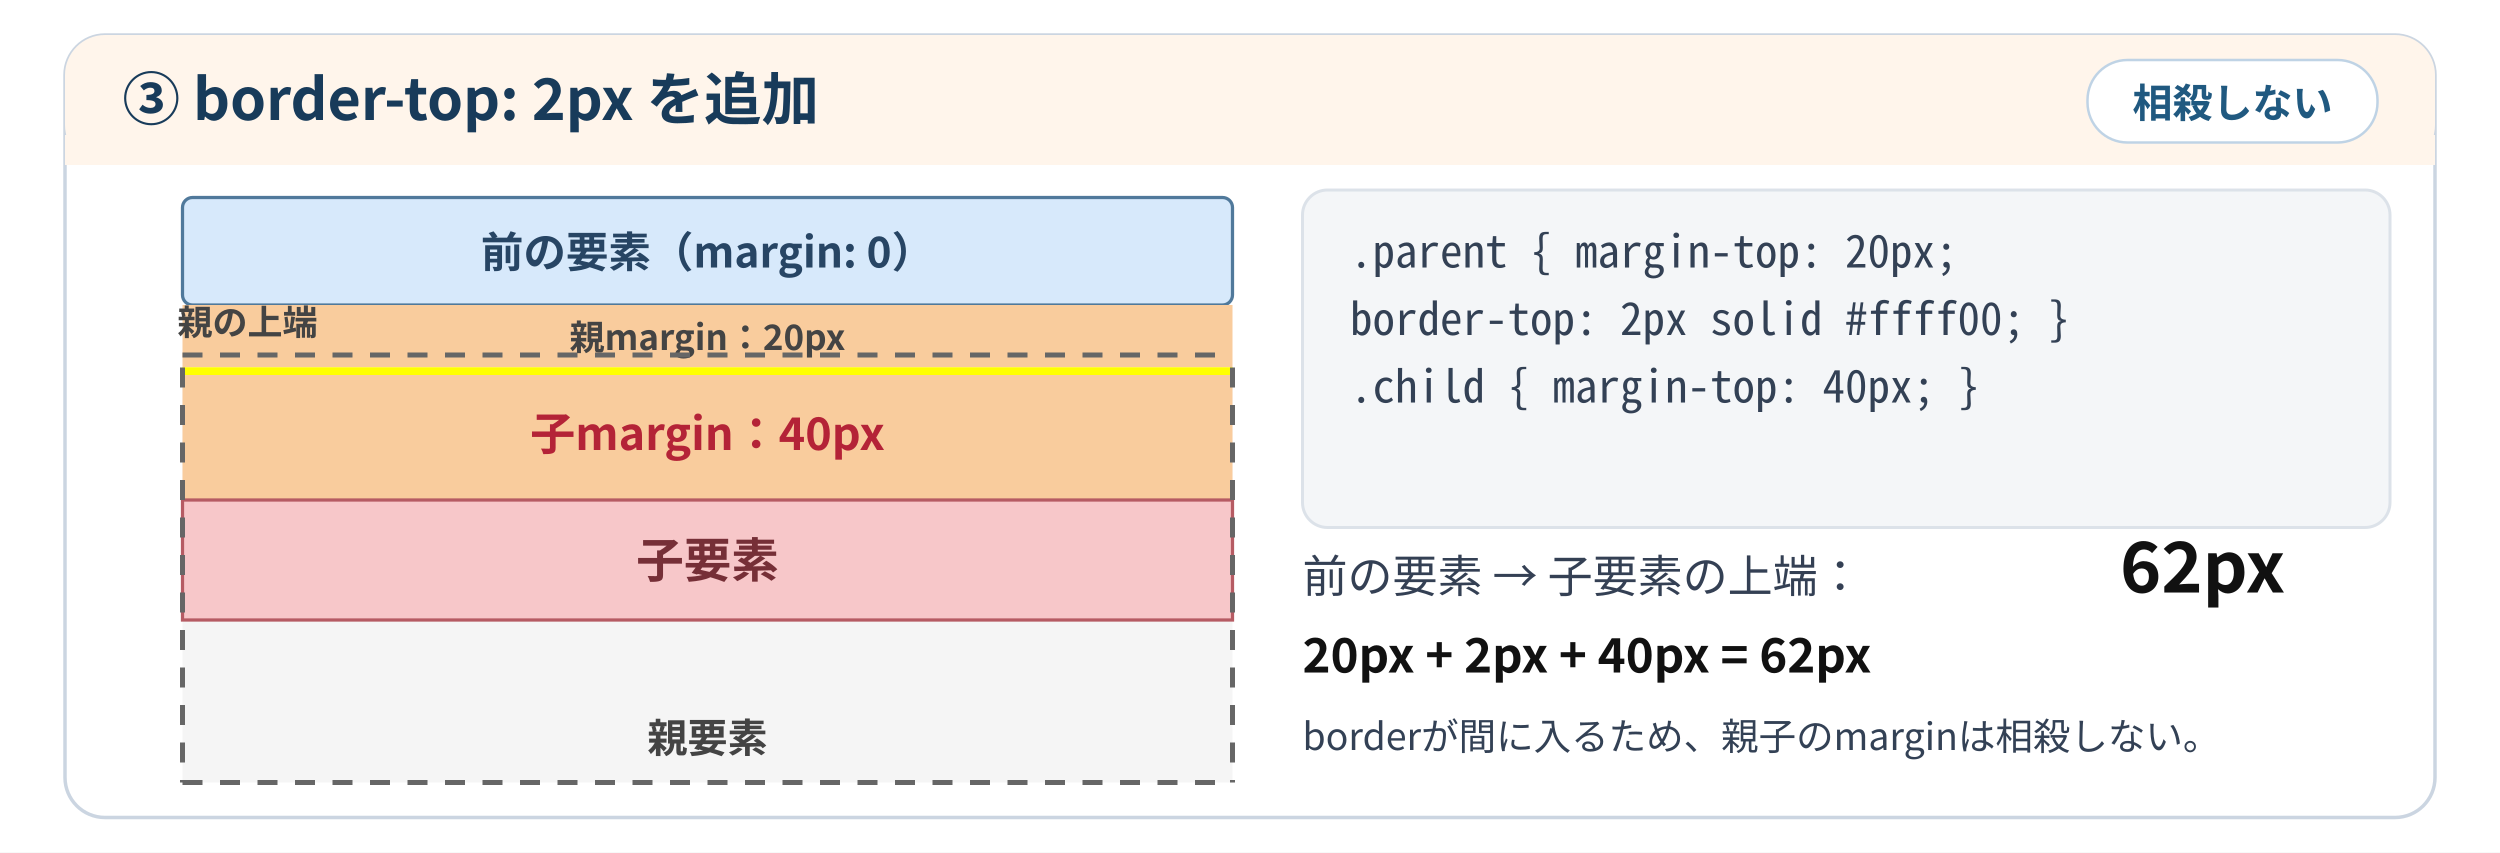
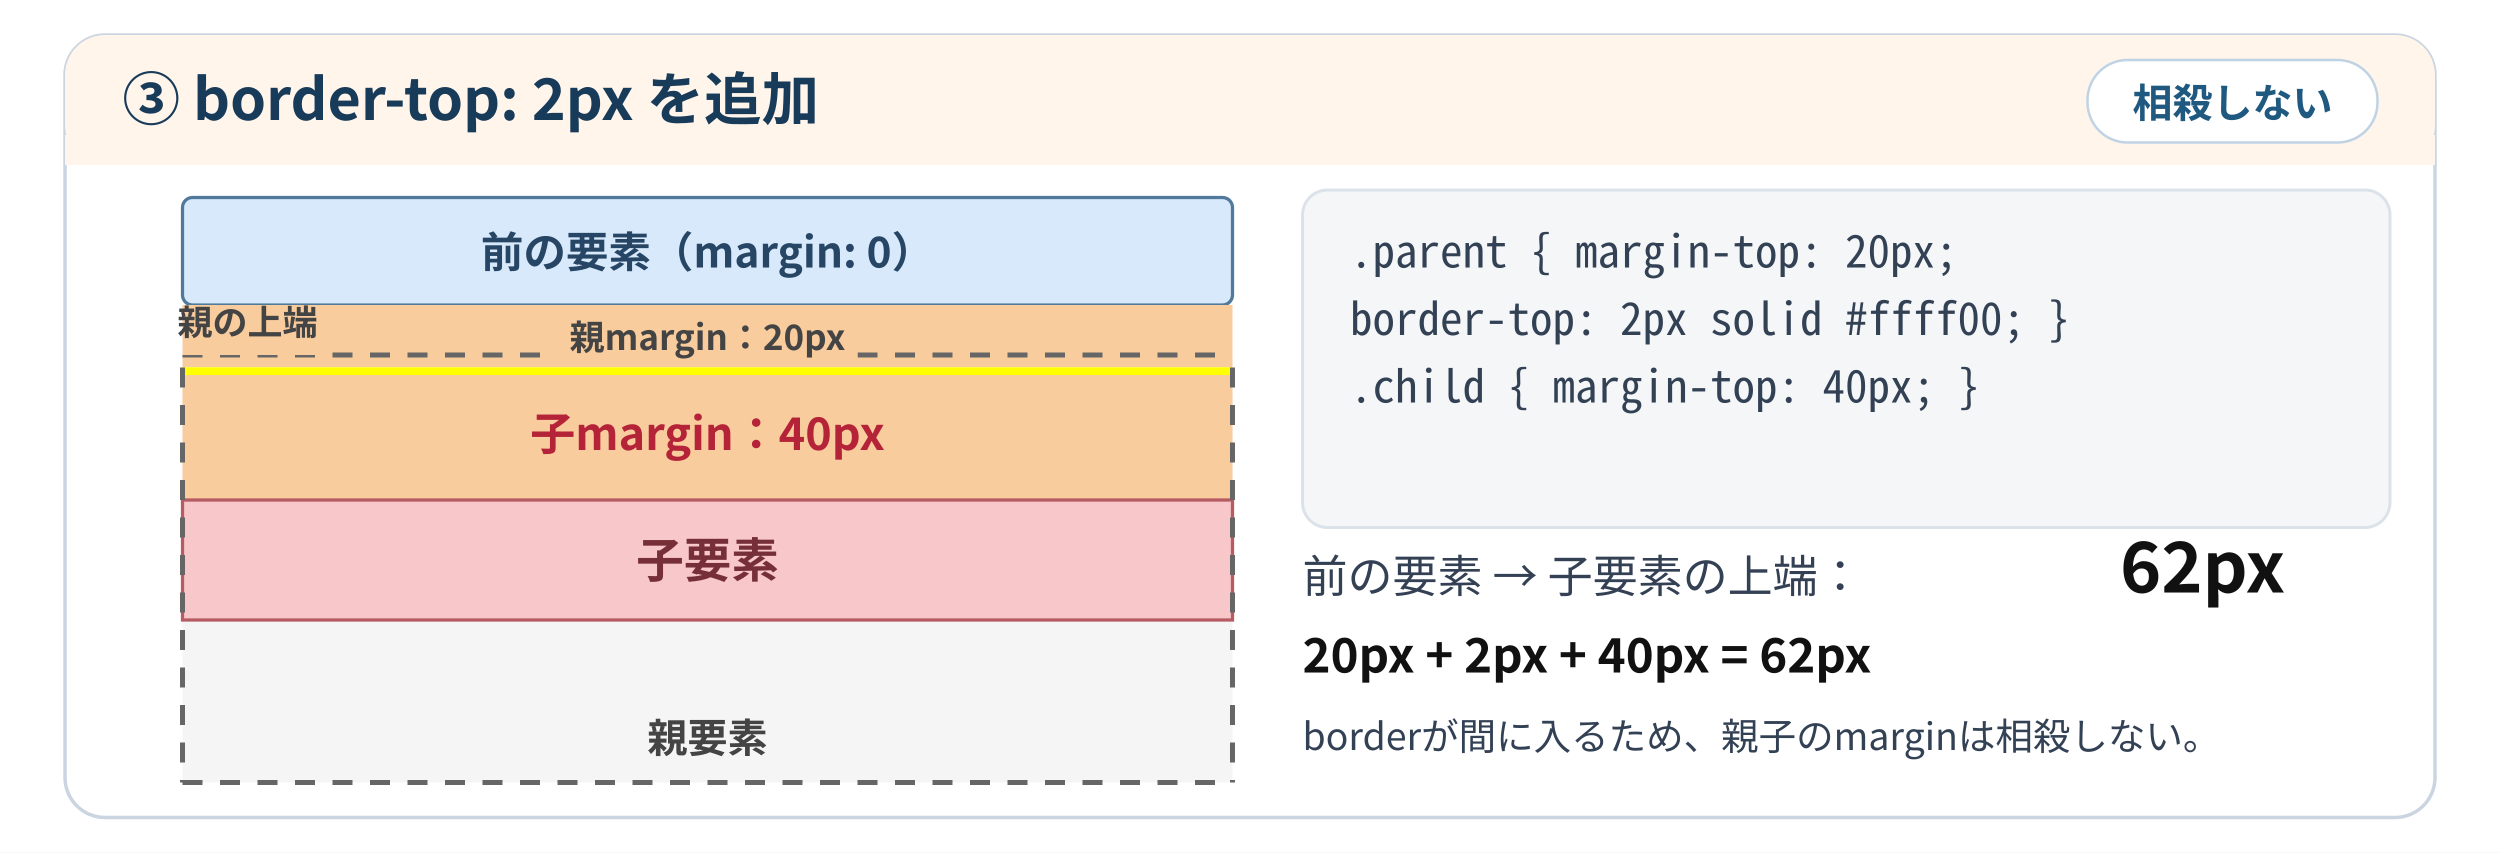
<svg xmlns="http://www.w3.org/2000/svg" width="1000" height="341" viewBox="0 764 1000 341" role="img" aria-labelledby="title desc">
+   <defs>
+     <mask id="guide-gap-1" maskUnits="userSpaceOnUse" maskContentUnits="userSpaceOnUse" x="0" y="764" width="1000" height="341" style="mask-type:luminance">
+       <rect x="0" y="764" width="1000" height="341" fill="#ffffff" />
+       <rect x="66" y="878" width="65" height="28" fill="#000000" />
+       <rect x="222" y="884" width="121" height="28" fill="#000000" />
+     </mask>
+   </defs>
  <rect x="0" y="764" width="1000" height="341" fill="#FFFFFF" />
  <rect x="26" y="778" width="948" height="313" rx="16" fill="#FFFFFF" stroke="#CBD5E1" stroke-width="1.4" />
  <rect x="26" y="778" width="948" height="52" rx="16" fill="#FFF5EB" />
  <rect x="26" y="818" width="948" height="12" rx="0" fill="#FFF5EB" />
  <text x="49" y="812" font-family="'Noto Sans CJK JP', sans-serif" font-size="23" fill="#183B5A" font-weight="700">③ border-top: 2px を追加</text>
  <rect x="835" y="788" width="116" height="33" rx="16" fill="#FFFFFF" stroke="#BFD3E5" stroke-width="1" />
  <text x="893" y="811" font-family="'Noto Sans CJK JP', sans-serif" font-size="16" fill="#205980" font-weight="700" text-anchor="middle">相殺しない</text>
  <rect x="73" y="843" width="420" height="43" rx="4" fill="#D7E9FB" stroke="#50799B" stroke-width="1.3" />
  <text x="283" y="871" font-family="'Noto Sans CJK JP', sans-serif" font-size="17" fill="#274564" font-weight="700" text-anchor="middle">前の要素（margin: 0）</text>
  <rect x="73" y="886" width="420" height="25" rx="0" fill="#f9cc9d" />
  <text x="283" y="904" font-family="'Noto Sans CJK JP', sans-serif" font-size="14" fill="#9C5A13" font-weight="700" text-anchor="middle" style="fill: #444444">親margin：20px</text>
  <rect x="73" y="911" width="420" height="166" rx="0" fill="#f5f5f5" />
  <rect x="73" y="911" width="420" height="3" rx="0" fill="#ffff00" />
  <rect x="73" y="914" width="420" height="50" rx="0" fill="#f9cc9d" />
  <text x="283" y="944" font-family="'Noto Sans CJK JP', sans-serif" font-size="18" fill="#9C5A13" font-weight="700" text-anchor="middle" style="fill: #b42337">子margin：40px</text>
  <rect x="73" y="964" width="420" height="48" rx="0" fill="#F7C7C9" stroke="#B65B63" stroke-width="1.3" />
  <text x="283" y="995" font-family="'Noto Sans CJK JP', sans-serif" font-size="19" fill="#762F37" font-weight="700" text-anchor="middle">子要素</text>
  <text x="283" y="1065" font-family="'Noto Sans CJK JP', sans-serif" font-size="16" fill="#444444" font-weight="700" text-anchor="middle">親要素</text>
-   <line x1="73" y1="906" x2="493" y2="906" stroke="#666666" stroke-width="2" stroke-dasharray="8 7" />
+   <line x1="73" y1="906" x2="493" y2="906" stroke="#666666" stroke-width="2" stroke-dasharray="8 7" mask="url(#guide-gap-1)" />
  <rect x="73" y="911" width="420" height="3" rx="0" fill="#ffff00" />
  <line x1="73" y1="911" x2="73" y2="1077" stroke="#666666" stroke-width="2" stroke-dasharray="8 7" />
  <line x1="493" y1="911" x2="493" y2="1077" stroke="#666666" stroke-width="2" stroke-dasharray="8 7" />
  <line x1="73" y1="1077" x2="493" y2="1077" stroke="#666666" stroke-width="2" stroke-dasharray="8 7" />
  <text x="71" y="898" font-family="'Noto Sans CJK JP', sans-serif" font-size="14" fill="#444444" font-weight="700">親の上端</text>
  <rect x="521" y="840" width="435" height="135" rx="10" fill="#F4F6F8" stroke="#DCE2E9" stroke-width="1.2" />
  <text x="540" y="871" font-family="'Noto Sans Mono CJK JP', monospace" font-size="18" fill="#334155">.parent { margin-top: 20px;</text>
  <text x="540" y="898" font-family="'Noto Sans Mono CJK JP', monospace" font-size="18" fill="#334155">          border-top: 2px solid #ffff00; }</text>
  <text x="540" y="925" font-family="'Noto Sans Mono CJK JP', monospace" font-size="18" fill="#334155">.child  { margin-top: 40px; }</text>
  <text x="521" y="1001" font-family="'Noto Sans CJK JP', sans-serif" font-size="18" fill="#344054">前の要素 → 子要素の上端：</text>
  <text x="848" y="1001" font-family="'Noto Sans CJK JP', sans-serif" font-size="28" fill="#B44B25" font-weight="700" style="fill: #111111">62px</text>
  <text x="521" y="1033" font-family="'Noto Sans CJK JP', sans-serif" font-size="19" fill="#0E527F" font-weight="700" style="fill: #111111">20px + 2px + 40px = 62px</text>
  <text x="521" y="1064" font-family="'Noto Sans CJK JP', sans-serif" font-size="15" fill="#334155">borderが間に入るため、親子のmarginは相殺しない。</text>
</svg>
